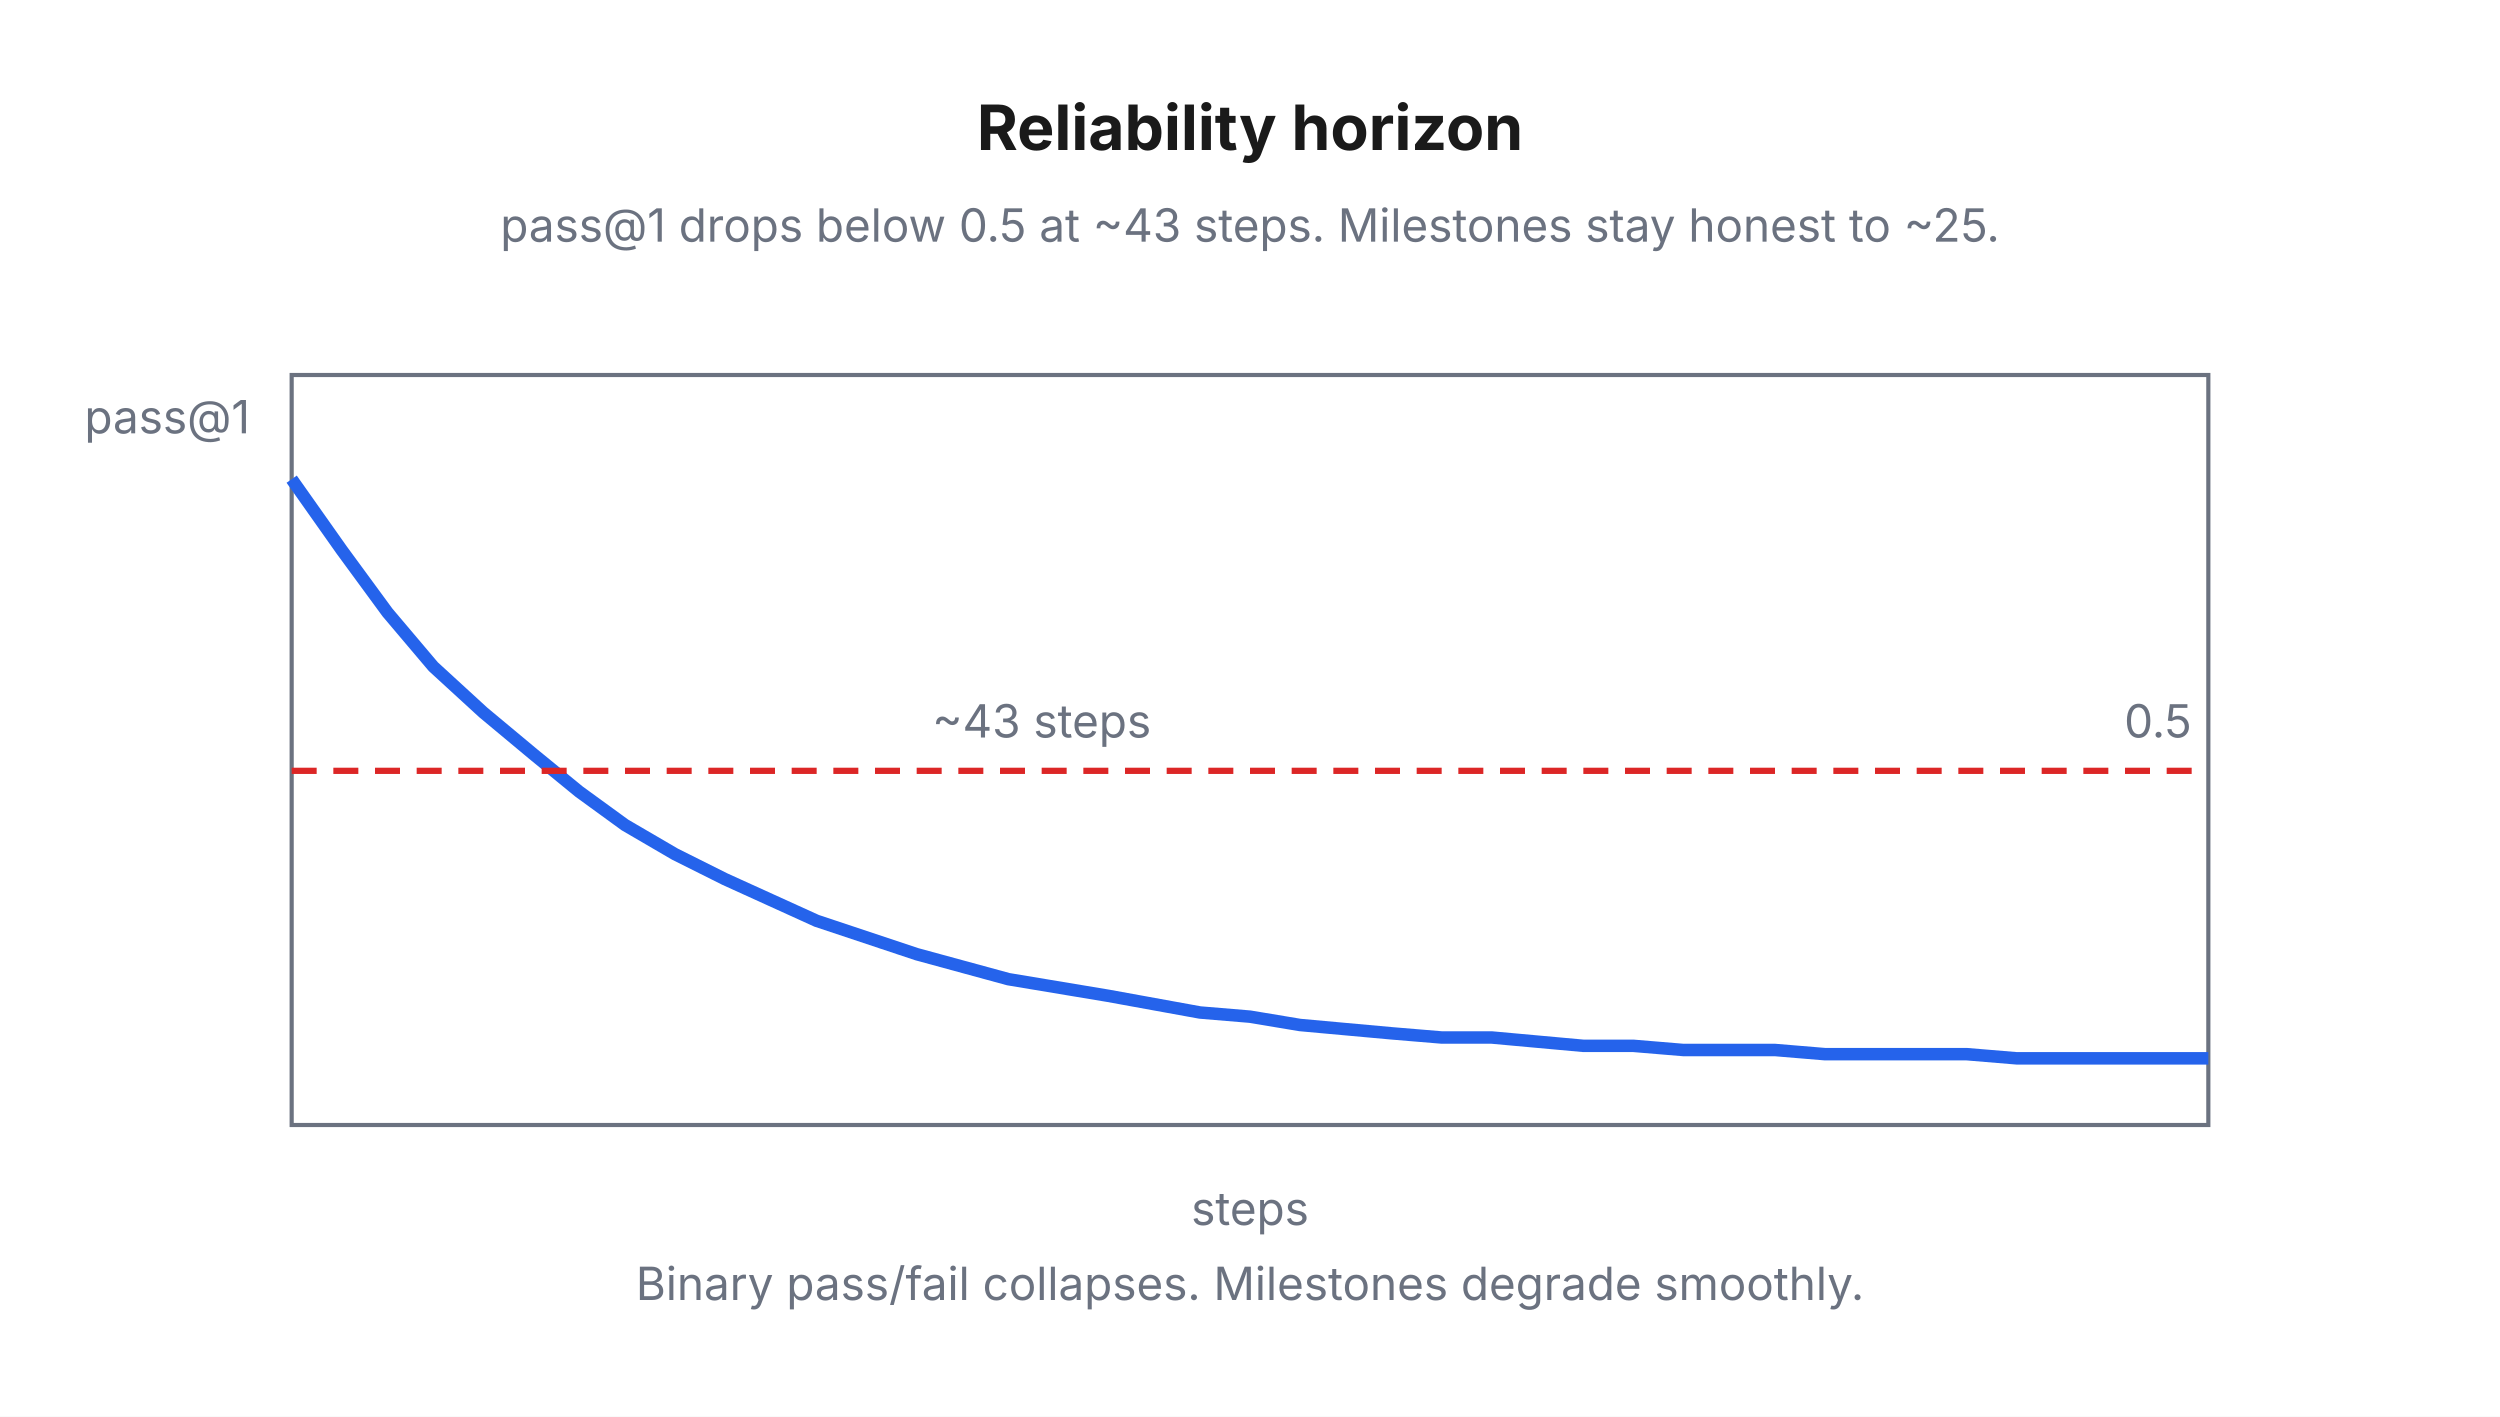
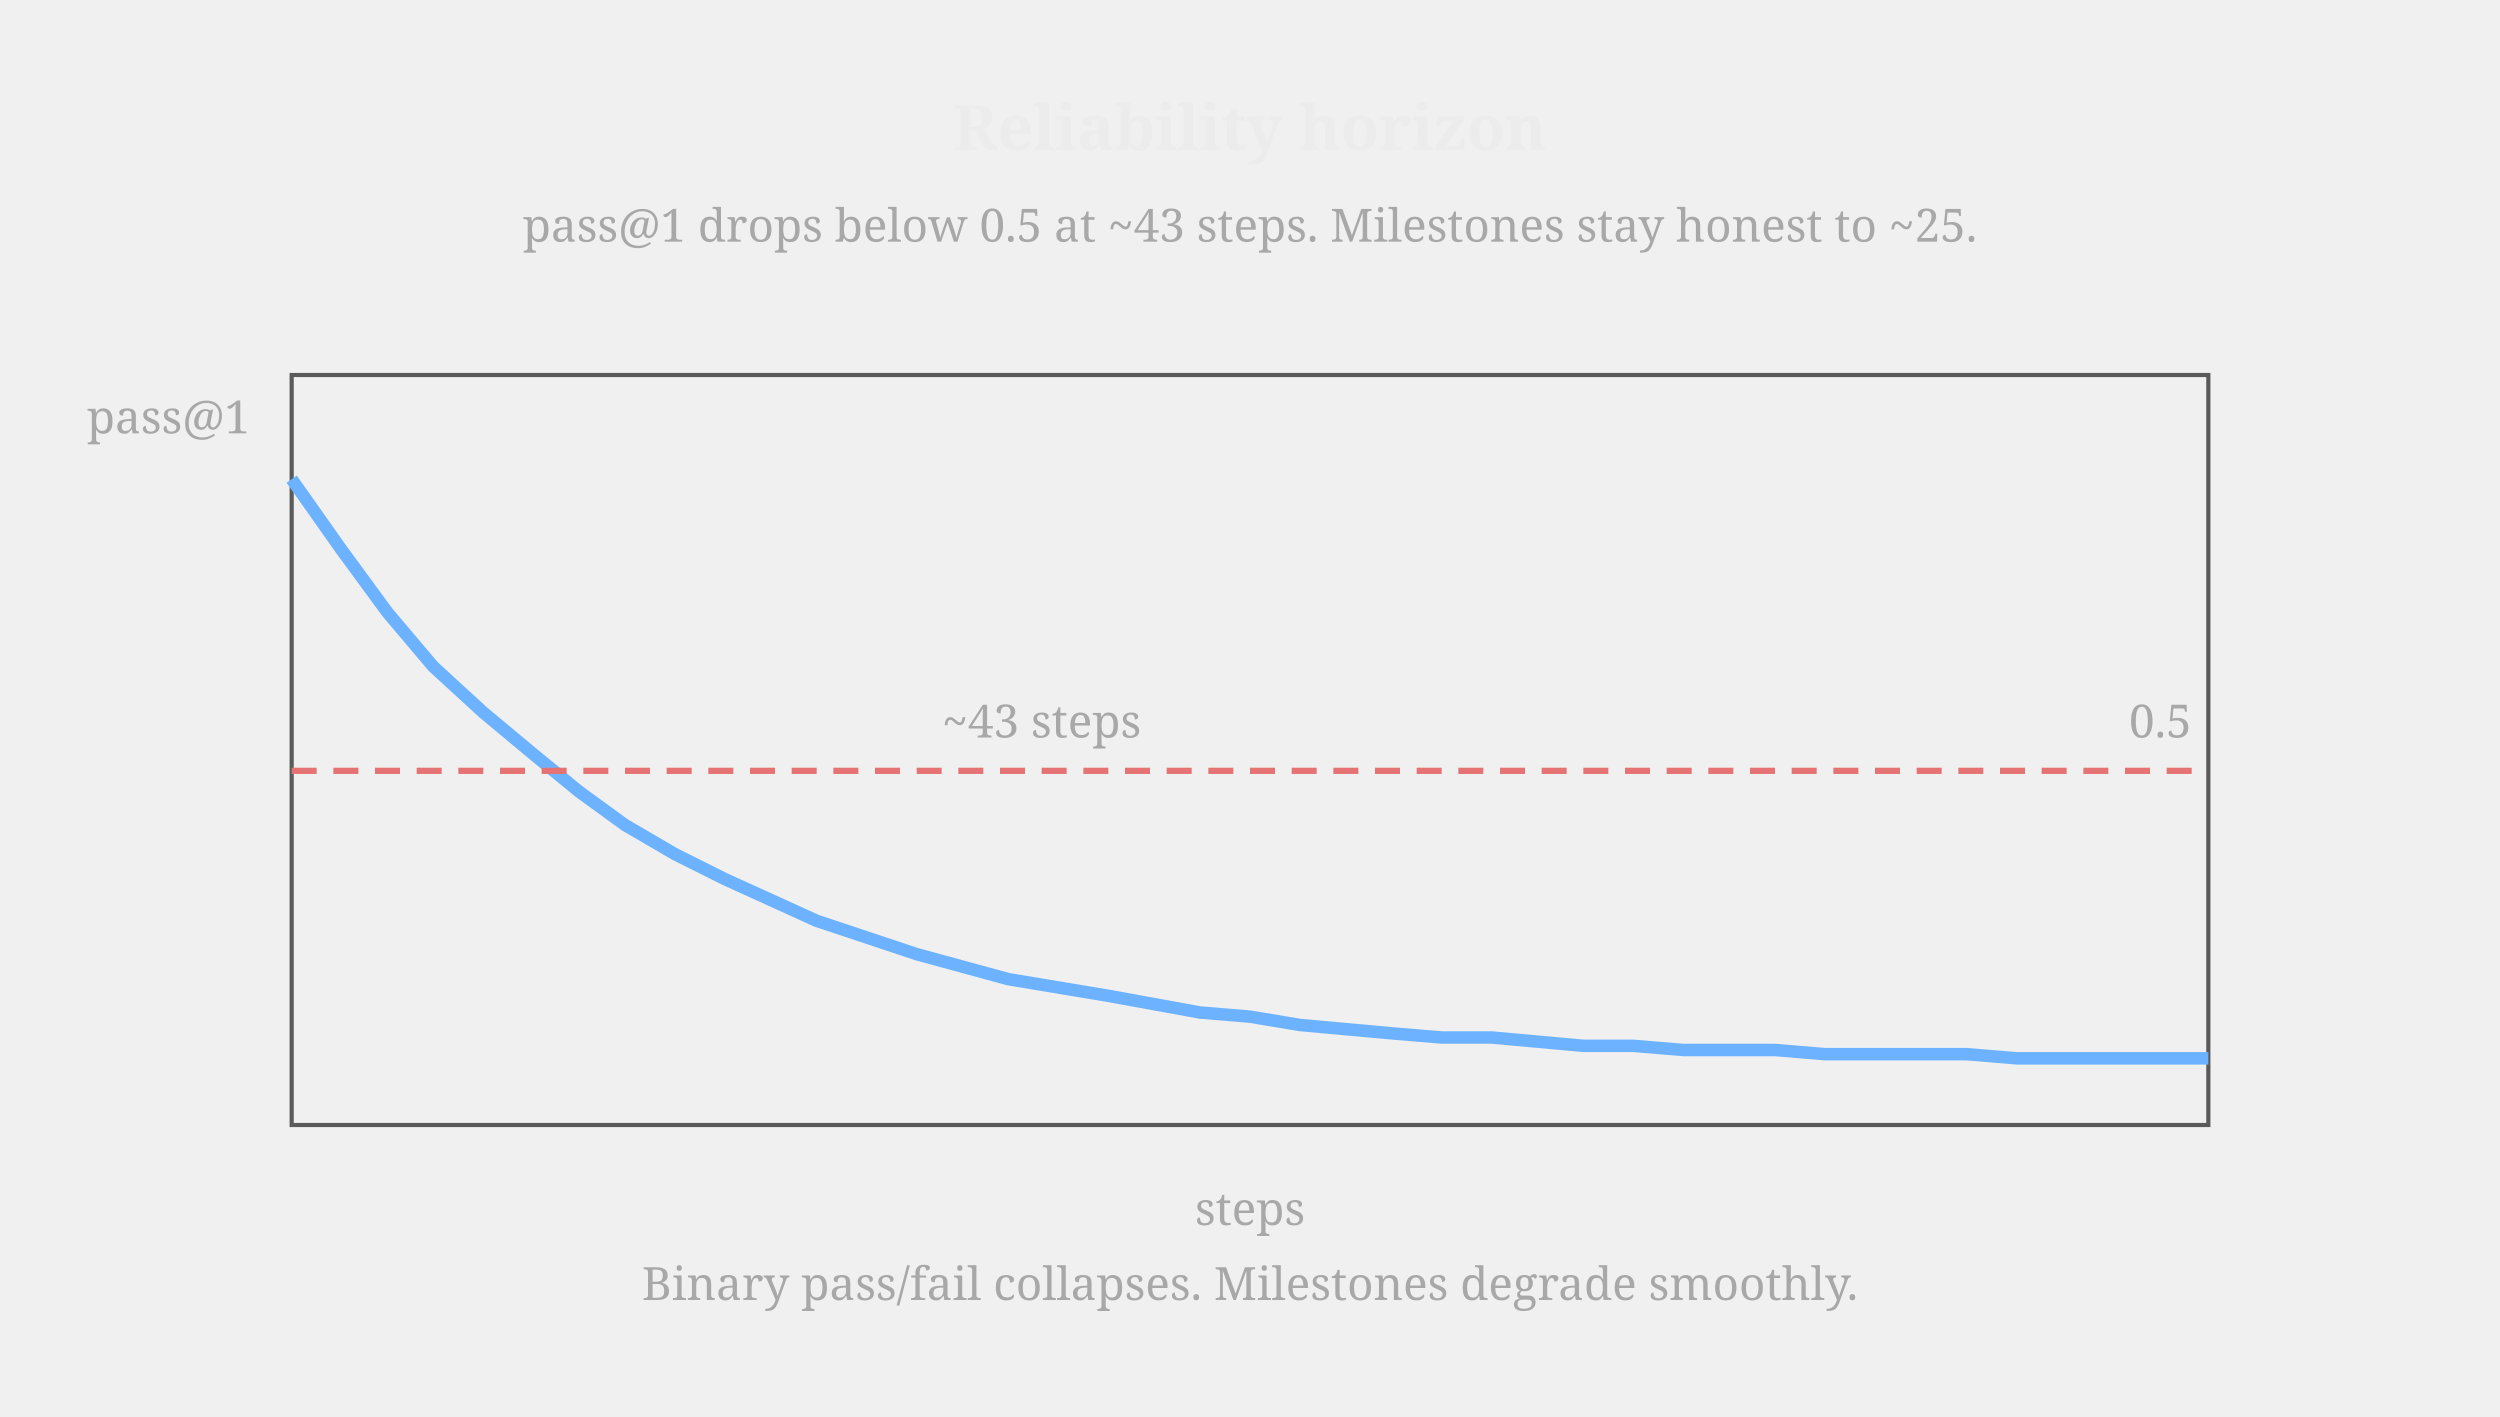
<svg xmlns="http://www.w3.org/2000/svg" width="600" height="340" viewBox="0 0 600 340" role="img" aria-label="Reliability horizon: 43 steps">
-   <rect width="600" height="340" fill="#ffffff" />
-   <style>text{font-family:system-ui,-apple-system,sans-serif;fill:#1a1a1a} .t{font-size:15px;font-weight:700} .s{font-size:12.5px} .xs{font-size:11px;fill:#6b7280} .b{font-weight:700}</style>
+   <style>text{font-family:'Charis SIL',Georgia,serif;fill:#ececec} .t{font-size:15px;font-weight:700} .s{font-size:12.5px} .xs{font-size:11px;fill:#a8a8a8} .b{font-weight:700}</style>
  <text x="300" y="36" text-anchor="middle" class="t">Reliability horizon</text>
  <text x="300" y="58" text-anchor="middle" class="xs">pass@1 drops below 0.5 at ~43 steps. Milestones stay honest to ~25.</text>
-   <rect x="70" y="90" width="460" height="180" fill="none" stroke="#6b7280" />
+   <rect x="70" y="90" width="460" height="180" fill="none" stroke="#5a5a5a" />
  <text x="300.0" y="294" text-anchor="middle" class="xs">steps</text>
  <text x="60" y="104" text-anchor="end" class="xs">pass@1</text>
-   <path d="M70,115 L82,132 L93,147 L104,160 L116,171 L128,181 L139,190 L150,198 L162,205 L174,211 L185,216 L196,221 L208,225 L220,229 L231,232 L242,235 L254,237 L266,239 L277,241 L288,243 L300,244 L312,246 L323,247 L334,248 L346,249 L358,249 L369,250 L380,251 L392,251 L404,252 L415,252 L426,252 L438,253 L450,253 L461,253 L472,253 L484,254 L496,254 L507,254 L518,254 L530,254" fill="none" stroke="#2563eb" stroke-width="3" />
-   <line x1="70" y1="185.0" x2="530" y2="185.0" stroke="#dc2626" stroke-width="1.5" stroke-dasharray="6,4" />
+   <path d="M70,115 L82,132 L93,147 L104,160 L116,171 L128,181 L139,190 L150,198 L162,205 L174,211 L185,216 L196,221 L208,225 L220,229 L231,232 L242,235 L254,237 L266,239 L277,241 L288,243 L300,244 L312,246 L323,247 L334,248 L346,249 L358,249 L369,250 L380,251 L392,251 L404,252 L415,252 L426,252 L438,253 L450,253 L461,253 L472,253 L484,254 L496,254 L507,254 L518,254 L530,254" fill="none" stroke="#6cb2ff" stroke-width="3" />
+   <line x1="70" y1="185.0" x2="530" y2="185.0" stroke="#e57373" stroke-width="1.5" stroke-dasharray="6,4" />
  <text x="526" y="177.0" text-anchor="end" class="xs">0.5</text>
  <text x="250" y="177.0" text-anchor="middle" class="xs">~43 steps</text>
  <text x="300" y="312" text-anchor="middle" class="xs">Binary pass/fail collapses. Milestones degrade smoothly.</text>
</svg>
